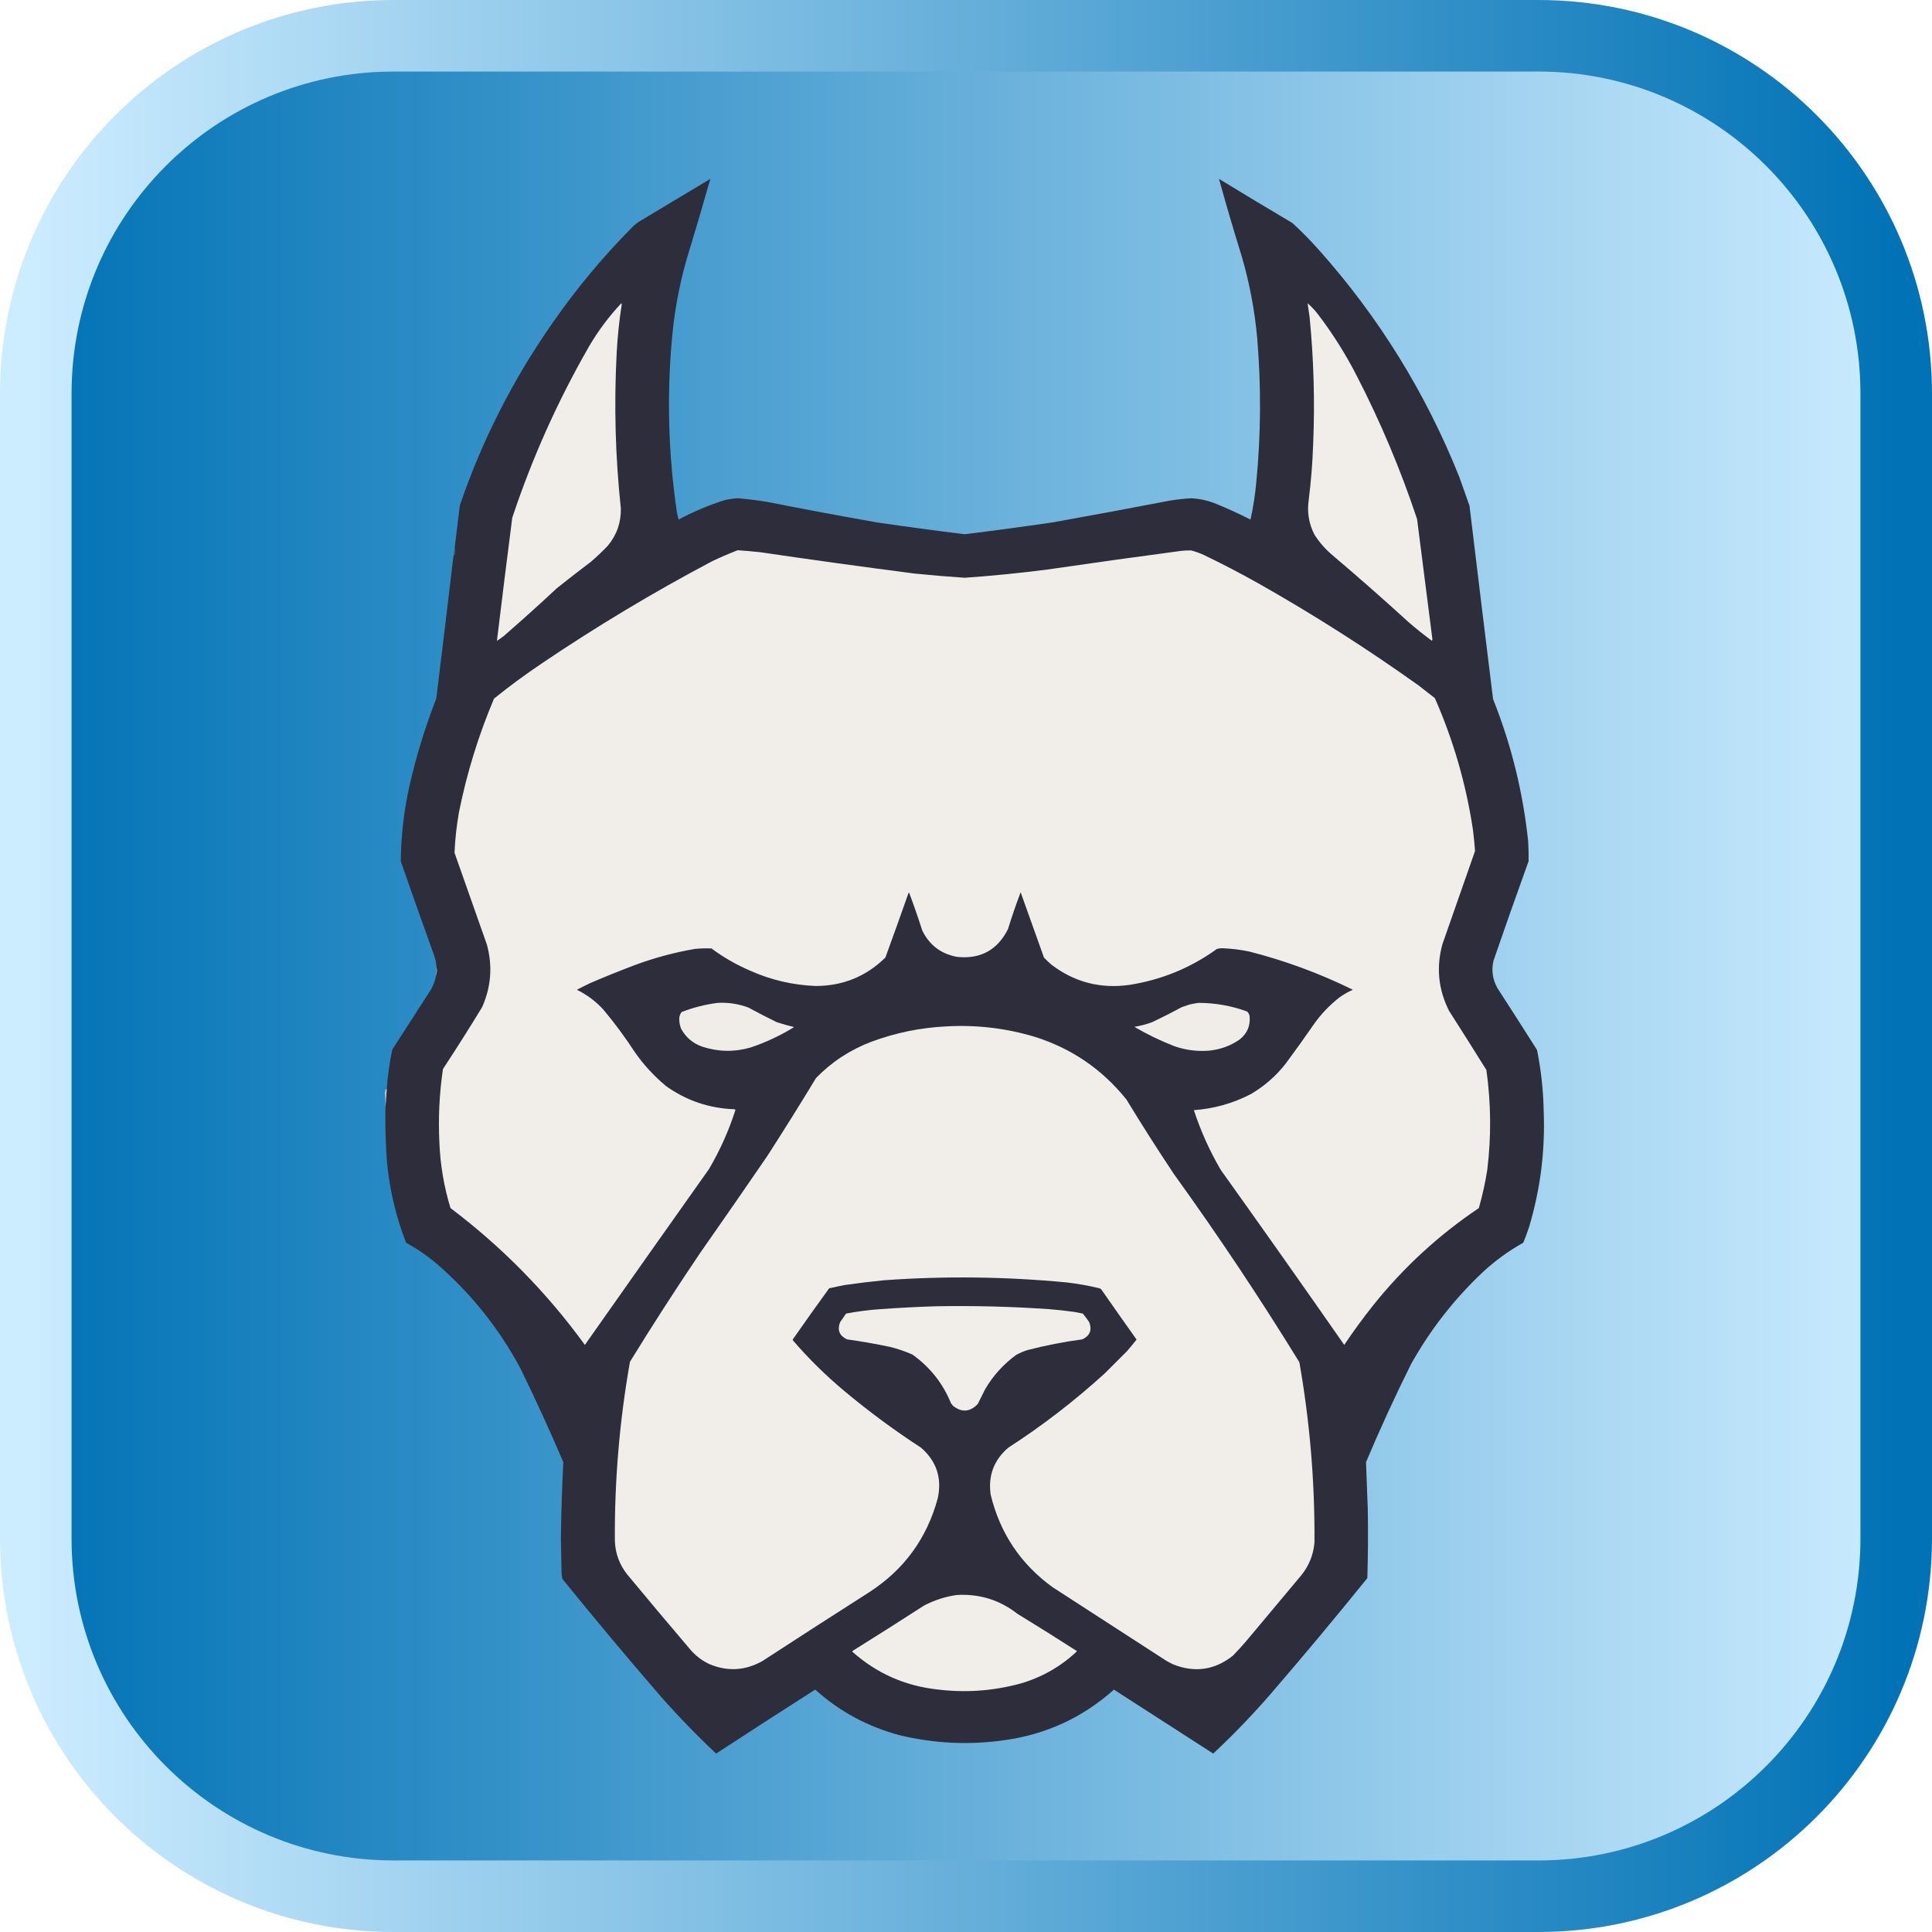
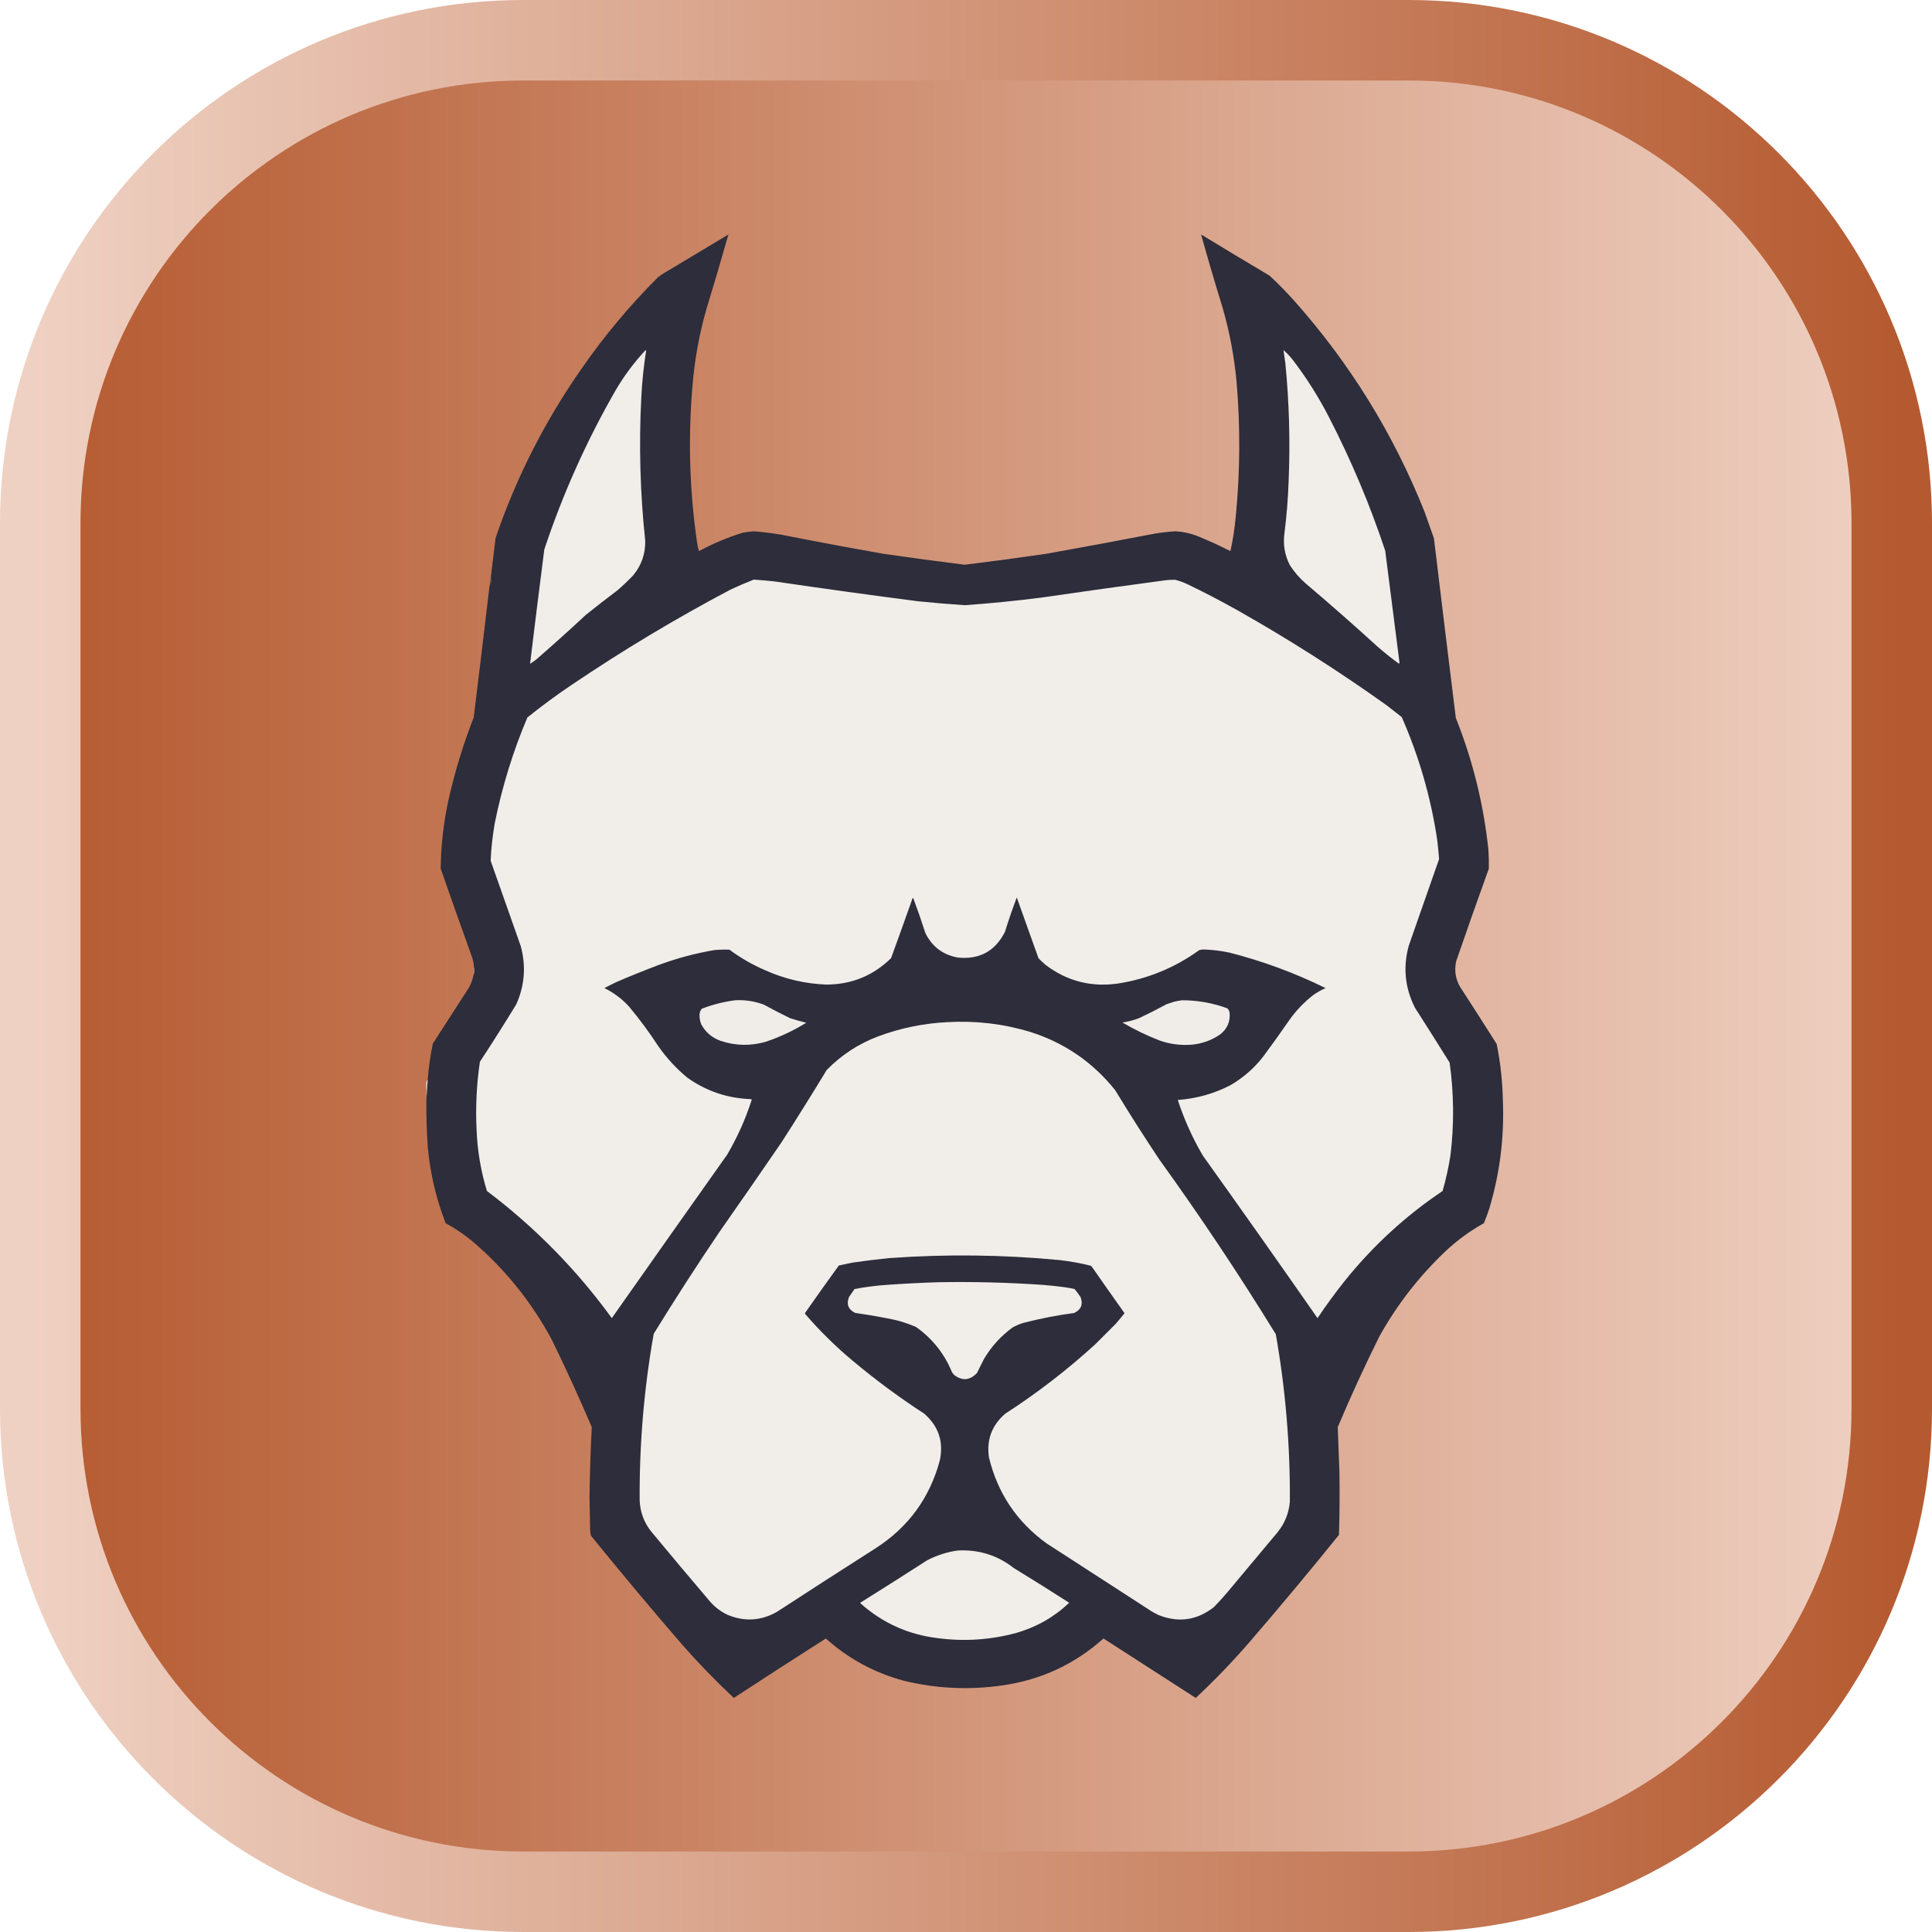
- <svg xmlns="http://www.w3.org/2000/svg" width="54" height="54" viewBox="0 0 54 54" fill-rule="evenodd" clip-rule="evenodd">
+ <svg xmlns="http://www.w3.org/2000/svg" width="48" height="48" viewBox="0 0 48 48" fill-rule="evenodd" clip-rule="evenodd">
  <defs>
    <linearGradient id="backgroundgrad" x1="0%" y1="0%" x2="100%" y2="0%">
-       <stop offset="0%" stop-color="#0072B5" />
-       <stop offset="100%" stop-color="#ccecff" />
+       <stop offset="0%" stop-color="#B55A30" />
+       <stop offset="100%" stop-color="#efd1c3" />
    </linearGradient>
    <linearGradient id="bordergrad" x1="0%" y1="0%" x2="100%" y2="0%">
-       <stop offset="0%" stop-color="#ccecff" />
-       <stop offset="100%" stop-color="#0072B5" />
+       <stop offset="0%" stop-color="#efd1c3" />
+       <stop offset="100%" stop-color="#B55A30" />
    </linearGradient>
  </defs>
-   <rect x="1" y="1" rx="10" ry="10" width="52" height="52" fill="url(#backgroundgrad)" stroke="url(#bordergrad)" stroke-width="2" />
-   <svg x="4" y="4" width="46" height="46" viewBox="0 0 2809 3705">
+   <rect x="1" y="1" rx="12" ry="12" width="46" height="46" fill="url(#backgroundgrad)" stroke="url(#bordergrad)" stroke-width="2" />
+   <svg x="5" y="5" width="38" height="38" viewBox="0 0 2809 3705">
    <path fill="#2d2d3b" d="M 97.5,2171.5 C 98.496,2157.65 99.496,2143.65 100.5,2129.5C 102.66,2099.54 106.827,2069.88 113,2040.5C 142,1995.5 171,1950.5 200,1905.5C 205.531,1895.78 209.364,1885.44 211.5,1874.5C 213.471,1867.89 213.804,1861.22 212.5,1854.5C 211.889,1844.5 209.722,1834.83 206,1825.5C 180.879,1756.03 156.212,1686.36 132,1616.5C 132.679,1558.74 139.345,1501.74 152,1445.5C 167.15,1378.9 187.15,1313.9 212,1250.5C 225.166,1143.84 238,1037.17 250.5,930.5C 252.373,927.995 253.706,925.162 254.5,922C 253.98,918.431 253.647,914.598 253.5,910.5C 257.414,878.853 261.248,847.186 265,815.5C 315.307,668.551 384.974,531.551 474,404.5C 528.39,326.071 589.557,252.904 657.5,185C 660.5,182.667 663.5,180.333 666.5,178C 720.75,145.626 774.916,113.126 829,80.5C 811.632,141.611 793.632,202.611 775,263.5C 758.096,323.359 747.096,384.359 742,446.5C 731.049,573.612 734.716,700.279 753,826.5C 754.094,833.583 755.594,840.583 757.5,847.5C 791.505,829.229 826.839,814.396 863.5,803C 872.419,801.229 881.419,800.062 890.5,799.5C 913.294,801.352 935.961,804.185 958.5,808C 1040.33,824.164 1122.33,839.498 1204.5,854C 1270.08,863.572 1335.75,872.406 1401.5,880.5C 1467.25,872.369 1532.92,863.536 1598.5,854C 1686.59,838.307 1774.59,821.974 1862.5,805C 1878.9,802.314 1895.4,800.481 1912,799.5C 1929.38,800.443 1946.21,803.943 1962.5,810C 1990.52,821.258 2018.02,833.758 2045,847.5C 2051.09,819.88 2055.42,791.88 2058,763.5C 2068.52,655.218 2069.19,546.885 2060,438.5C 2054.43,377.003 2043.1,316.67 2026,257.5C 2007.77,198.658 1990.44,139.658 1974,80.5C 2028.92,114.044 2084.08,147.211 2139.5,180C 2160.36,199.198 2180.2,219.364 2199,240.5C 2333.98,391.962 2439.32,562.295 2515,751.5C 2522.65,773.123 2530.32,794.789 2538,816.5C 2555.42,961.536 2573.09,1106.54 2591,1251.5C 2632.04,1354.32 2658.37,1460.99 2670,1571.5C 2670.92,1586.5 2671.25,1601.5 2671,1616.5C 2644.16,1690.88 2617.83,1765.54 2592,1840.5C 2586.98,1862.38 2589.98,1883.05 2601,1902.5C 2630.92,1948.66 2660.58,1995 2690,2041.5C 2699.11,2086.67 2704.11,2132.34 2705,2178.5C 2708.59,2267.81 2697.59,2355.14 2672,2440.5C 2668.07,2452.3 2663.73,2463.97 2659,2475.5C 2625.42,2494.21 2594.58,2516.71 2566.5,2543C 2502.3,2603.82 2448.8,2672.66 2406,2749.5C 2370.02,2821.8 2336.35,2895.14 2305,2969.5C 2306.33,3004.82 2307.67,3040.15 2309,3075.5C 2309.88,3127.18 2309.55,3178.84 2308,3230.5C 2237.1,3318.28 2164.76,3404.94 2091,3490.5C 2050.1,3537.73 2006.77,3582.73 1961,3625.5C 1886.58,3577.38 1812.08,3529.38 1737.5,3481.5C 1667.84,3543.82 1586.5,3581.66 1493.5,3595C 1413.05,3606.77 1333.38,3603.1 1254.5,3584C 1182.93,3564.81 1119.76,3530.64 1065,3481.5C 990.408,3529.09 916.075,3577.09 842,3625.5C 798.263,3584.43 756.596,3541.43 717,3496.5C 641.905,3409.61 568.239,3321.61 496,3232.5C 494.776,3227.61 494.109,3222.61 494,3217.5C 493.399,3192.17 492.899,3166.84 492.5,3141.5C 493.192,3084.11 495.026,3026.78 498,2969.5C 467.734,2898.61 435.734,2828.61 402,2759.5C 352.819,2667.29 288.319,2587.12 208.5,2519C 188.324,2502.48 166.824,2487.98 144,2475.5C 121.355,2417.25 107.022,2356.91 101,2294.5C 97.973,2253.56 96.806,2212.56 97.5,2171.5 Z" />
    <path fill="#f1ede8" d="M 628.5,360.5 C 629.139,361.097 629.472,361.93 629.5,363C 623.721,399.953 619.888,437.119 618,474.5C 611.953,590.757 615.12,706.757 627.5,822.5C 628.066,854.325 618.233,882.325 598,906.5C 585.824,919.342 572.991,931.509 559.5,943C 533.881,962.284 508.547,981.951 483.5,1002C 444.097,1038.74 404.097,1074.74 363.5,1110C 358.638,1113.69 353.638,1117.19 348.5,1120.5C 359.624,1028.43 371.124,936.092 383,843.5C 427.714,709.022 485.381,580.356 556,457.5C 576.534,422.464 600.701,390.131 628.5,360.5 Z" />
    <path fill="#f1ede8" d="M 2173.5,360.5 C 2182.2,368.032 2190.03,376.366 2197,385.5C 2230,428.801 2259,474.801 2284,523.5C 2337.73,627.726 2383.07,735.392 2420,846.5C 2431.54,936.673 2443.04,1026.84 2454.5,1117C 2454.17,1118.17 2453.83,1119.33 2453.5,1120.5C 2435.62,1107.39 2418.29,1093.55 2401.5,1079C 2344.39,1026.88 2286.39,975.883 2227.5,926C 2212.42,912.938 2199.59,898.104 2189,881.5C 2176.4,856.995 2172.07,830.995 2176,803.5C 2181.22,761.986 2184.55,720.319 2186,678.5C 2190.06,582.636 2187.39,486.969 2178,391.5C 2176.6,381.132 2175.1,370.799 2173.5,360.5 Z" />
    <path fill="#514f56" d="M 253.5,910.5 C 253.647,914.598 253.98,918.431 254.5,922C 253.706,925.162 252.373,927.995 250.5,930.5C 251.186,923.653 252.186,916.986 253.5,910.5 Z" />
    <path fill="#f1ede8" d="M 890.5,916.5 C 907.521,917.668 924.521,919.168 941.5,921C 1057,938.024 1172.67,954.024 1288.5,969C 1326.11,972.798 1363.78,975.965 1401.5,978.5C 1463.68,974.116 1525.68,967.949 1587.5,960C 1687.72,945.35 1788.05,931.35 1888.5,918C 1896.16,917.154 1903.83,916.82 1911.5,917C 1921.17,919.556 1930.5,922.889 1939.5,927C 1981.22,947.028 2022.22,968.361 2062.5,991C 2187,1061.4 2307.33,1138.07 2423.5,1221C 2435.76,1230.38 2447.92,1239.88 2460,1249.5C 2501.93,1344.78 2530.6,1444.11 2546,1547.5C 2547.83,1562.8 2549.33,1578.14 2550.5,1593.5C 2525.94,1663.34 2501.44,1733.34 2477,1803.5C 2462.75,1855.51 2467.75,1905.51 2492,1953.5C 2520.26,1997.7 2548.26,2042.03 2576,2086.5C 2586.5,2161.42 2587.17,2236.42 2578,2311.5C 2573.42,2340.58 2567.09,2369.25 2559,2397.5C 2468.69,2458.12 2389.36,2531.12 2321,2616.5C 2298.11,2645.28 2276.44,2674.95 2256,2705.5C 2164.11,2573.61 2071.44,2442.28 1978,2311.5C 1952.98,2268.76 1932.82,2223.93 1917.5,2177C 1962.52,2173.85 2005.19,2161.85 2045.5,2141C 2075.96,2123.21 2102.13,2100.38 2124,2072.5C 2145.49,2043.52 2166.49,2014.19 2187,1984.5C 2203.38,1961.12 2222.88,1940.62 2245.5,1923C 2254.85,1916.32 2264.85,1910.65 2275.5,1906C 2200.82,1869.25 2123.15,1840.58 2042.5,1820C 2022.54,1815.82 2002.37,1813.32 1982,1812.5C 1977.72,1812.4 1973.55,1812.9 1969.5,1814C 1910.43,1856.69 1844.76,1883.69 1772.5,1895C 1707.63,1904.2 1649.3,1889.2 1597.5,1850C 1591.36,1844.87 1585.53,1839.37 1580,1833.5C 1562.6,1784.47 1545.1,1735.47 1527.5,1686.5C 1517.11,1713.83 1507.61,1741.5 1499,1769.5C 1475.35,1816.58 1437.18,1837.41 1384.5,1832C 1348.23,1825.3 1322.06,1805.47 1306,1772.5C 1296.86,1743.91 1287.02,1715.57 1276.5,1687.5C 1275.91,1687.71 1275.41,1688.04 1275,1688.5C 1257.95,1736.94 1240.61,1785.27 1223,1833.5C 1179.58,1876.1 1127.24,1897.43 1066,1897.5C 1014.49,1895.45 965.326,1883.95 918.5,1863C 887.411,1849.63 858.411,1832.97 831.5,1813C 819.151,1812.51 806.818,1812.84 794.5,1814C 747.626,1822.04 701.96,1834.37 657.5,1851C 624.295,1863.57 591.295,1876.9 558.5,1891C 548.448,1895.8 538.448,1900.8 528.5,1906C 551.068,1917.05 570.902,1931.88 588,1950.5C 613.595,1981.09 637.262,2013.09 659,2046.5C 678.989,2075.16 702.489,2100.66 729.5,2123C 775.411,2155.66 826.745,2173 883.5,2175C 884.308,2175.31 884.975,2175.81 885.5,2176.5C 870.623,2222.93 850.79,2267.26 826,2309.5C 732.575,2441.36 639.408,2573.36 546.5,2705.5C 461.052,2587.88 360.218,2485.22 244,2397.5C 229.348,2349.61 221.015,2300.61 219,2250.5C 216.209,2194.91 218.875,2139.57 227,2084.5C 257.083,2038.67 286.416,1992.34 315,1945.5C 335.394,1899.9 339.061,1852.9 326,1804.5C 301.819,1735.44 277.485,1666.44 253,1597.5C 254.349,1566.98 257.682,1536.64 263,1506.5C 280.694,1418.36 307.027,1333.03 342,1250.5C 376.375,1222.79 411.875,1196.62 448.5,1172C 572.423,1088.18 700.757,1011.18 833.5,941C 852.393,932.108 871.393,923.941 890.5,916.5 Z" />
    <path fill="#b6b5b6" d="M 212.5,1854.5 C 213.804,1861.22 213.471,1867.89 211.5,1874.5C 212.054,1867.85 212.388,1861.18 212.5,1854.5 Z" />
    <path fill="#f0ede8" d="M 1927.5,1935.5 C 1965.31,1935.49 2001.98,1941.99 2037.5,1955C 2040.46,1957.87 2042.3,1961.37 2043,1965.5C 2045.02,1986.97 2037.52,2004.47 2020.5,2018C 2000.05,2032.12 1977.38,2040.45 1952.5,2043C 1925.41,2045.32 1899.08,2041.99 1873.5,2033C 1842.39,2020.95 1812.39,2006.45 1783.5,1989.5C 1797.17,1987.25 1810.5,1983.75 1823.5,1979C 1846.17,1968.23 1868.5,1956.9 1890.5,1945C 1896.5,1943 1902.5,1941 1908.5,1939C 1914.94,1937.61 1921.27,1936.44 1927.5,1935.5 Z" />
    <path fill="#f0ede8" d="M 845.5,1935.5 C 869.287,1934.21 892.287,1937.71 914.5,1946C 935.645,1957.51 956.978,1968.51 978.5,1979C 991.44,1983.15 1004.44,1986.82 1017.5,1990C 986.635,2009.1 953.968,2024.43 919.5,2036C 882.927,2046.56 846.593,2045.89 810.5,2034C 789.411,2026.57 773.578,2013.07 763,1993.5C 760.054,1985.73 758.72,1977.73 759,1969.5C 759.471,1964.41 761.305,1959.91 764.5,1956C 790.777,1945.85 817.777,1939.01 845.5,1935.5 Z" />
    <path fill="#f1ede8" d="M 1359.5,1988.5 C 1427.67,1984.55 1494.34,1992.38 1559.5,2012C 1642.74,2038.26 1711.58,2085.43 1766,2153.5C 1800.48,2210.3 1836.15,2266.3 1873,2321.5C 1972.1,2458.96 2066.1,2599.96 2155,2744.5C 2178.58,2878.78 2189.91,3014.11 2189,3150.5C 2186.52,3178.28 2176.52,3202.95 2159,3224.5C 2118,3273.5 2077,3322.5 2036,3371.5C 2026.2,3382.97 2016.04,3394.13 2005.5,3405C 1964.86,3437.33 1920.2,3444 1871.5,3425C 1865.71,3422.27 1860.04,3419.27 1854.5,3416C 1769.5,3361 1684.5,3306 1599.5,3251C 1527.44,3198.75 1480.94,3129.25 1460,3042.5C 1454.05,3000 1467.22,2964.83 1499.5,2937C 1576.73,2887.12 1649.4,2831.12 1717.5,2769C 1734,2752.5 1750.5,2736 1767,2719.5C 1774.36,2710.98 1781.52,2702.31 1788.5,2693.5C 1761.81,2655.97 1735.31,2618.31 1709,2580.5C 1707.83,2579.11 1706.33,2578.27 1704.5,2578C 1680.78,2572.2 1656.78,2567.87 1632.5,2565C 1494.98,2551.78 1357.32,2550.11 1219.5,2560C 1189.41,2563.01 1159.41,2566.67 1129.5,2571C 1118.55,2573.49 1107.55,2575.82 1096.5,2578C 1068.95,2615.89 1041.78,2654.06 1015,2692.5C 1014.33,2693.5 1014.33,2694.5 1015,2695.5C 1050.7,2736.92 1089.53,2775.08 1131.5,2810C 1186.3,2855.81 1243.63,2898.14 1303.5,2937C 1338.2,2967.44 1350.7,3005.28 1341,3050.5C 1316.45,3141.37 1264.62,3212.2 1185.5,3263C 1105.56,3313.94 1025.9,3365.27 946.5,3417C 907.682,3438.97 867.682,3441.3 826.5,3424C 810.084,3416.2 795.917,3405.36 784,3391.5C 736.291,3335.46 688.957,3279.13 642,3222.5C 624.599,3200.6 615.266,3175.6 614,3147.5C 613.064,3011.79 624.397,2877.13 648,2743.5C 698.922,2660.64 751.588,2578.98 806,2498.5C 856.723,2426.11 907.057,2353.44 957,2280.5C 994.458,2222.37 1031.12,2163.7 1067,2104.5C 1102.47,2068.18 1143.97,2041.01 1191.5,2023C 1245.77,2002.85 1301.77,1991.35 1359.5,1988.5 Z" />
    <path fill="#d0d0ce" d="M 100.5,2129.5 C 99.496,2143.65 98.496,2157.65 97.5,2171.5C 97.78,2159.97 97.447,2148.47 96.5,2137C 96.921,2134.82 97.421,2132.65 98,2130.5C 98.671,2129.75 99.504,2129.41 100.5,2129.5 Z" />
    <path fill="#f1ede8" d="M 1337.5,2618.5 C 1422.27,2616.99 1506.93,2619.16 1591.5,2625C 1609.9,2626.49 1628.24,2628.49 1646.5,2631C 1653.57,2632.09 1660.57,2633.42 1667.5,2635C 1672.7,2641.23 1677.53,2647.73 1682,2654.5C 1688.58,2672.09 1683.41,2684.93 1666.5,2693C 1624.99,2698.53 1583.99,2706.53 1543.5,2717C 1534.43,2719.76 1525.76,2723.43 1517.5,2728C 1489.08,2748.75 1465.91,2774.25 1448,2804.5C 1442.32,2815.86 1436.65,2827.2 1431,2838.5C 1413.5,2856.77 1394.84,2858.11 1375,2842.5C 1374.05,2840.54 1372.71,2838.88 1371,2837.5C 1352.53,2792.05 1323.37,2755.22 1283.5,2727C 1267.31,2719.94 1250.64,2714.27 1233.5,2710C 1201.35,2703.21 1169.02,2697.55 1136.5,2693C 1119.52,2684.87 1114.35,2672.04 1121,2654.5C 1125.5,2648 1130,2641.5 1134.5,2635C 1159.96,2630.11 1185.62,2626.78 1211.5,2625C 1253.62,2621.96 1295.62,2619.79 1337.5,2618.5 Z" />
    <path fill="#f1ede8" d="M 1383.5,3268.5 C 1434.67,3265.45 1480.34,3279.61 1520.5,3311C 1565.5,3338.5 1610.17,3366.5 1654.5,3395C 1617.83,3429.67 1575.16,3454.01 1526.5,3468C 1464.75,3484.74 1402.09,3489.08 1338.5,3481C 1266.17,3472.74 1203.01,3444.57 1149,3396.5C 1148.33,3395.83 1148.33,3395.17 1149,3394.5C 1203.1,3360.73 1256.93,3326.56 1310.5,3292C 1333.59,3280.02 1357.93,3272.19 1383.5,3268.5 Z" />
  </svg>
</svg>
